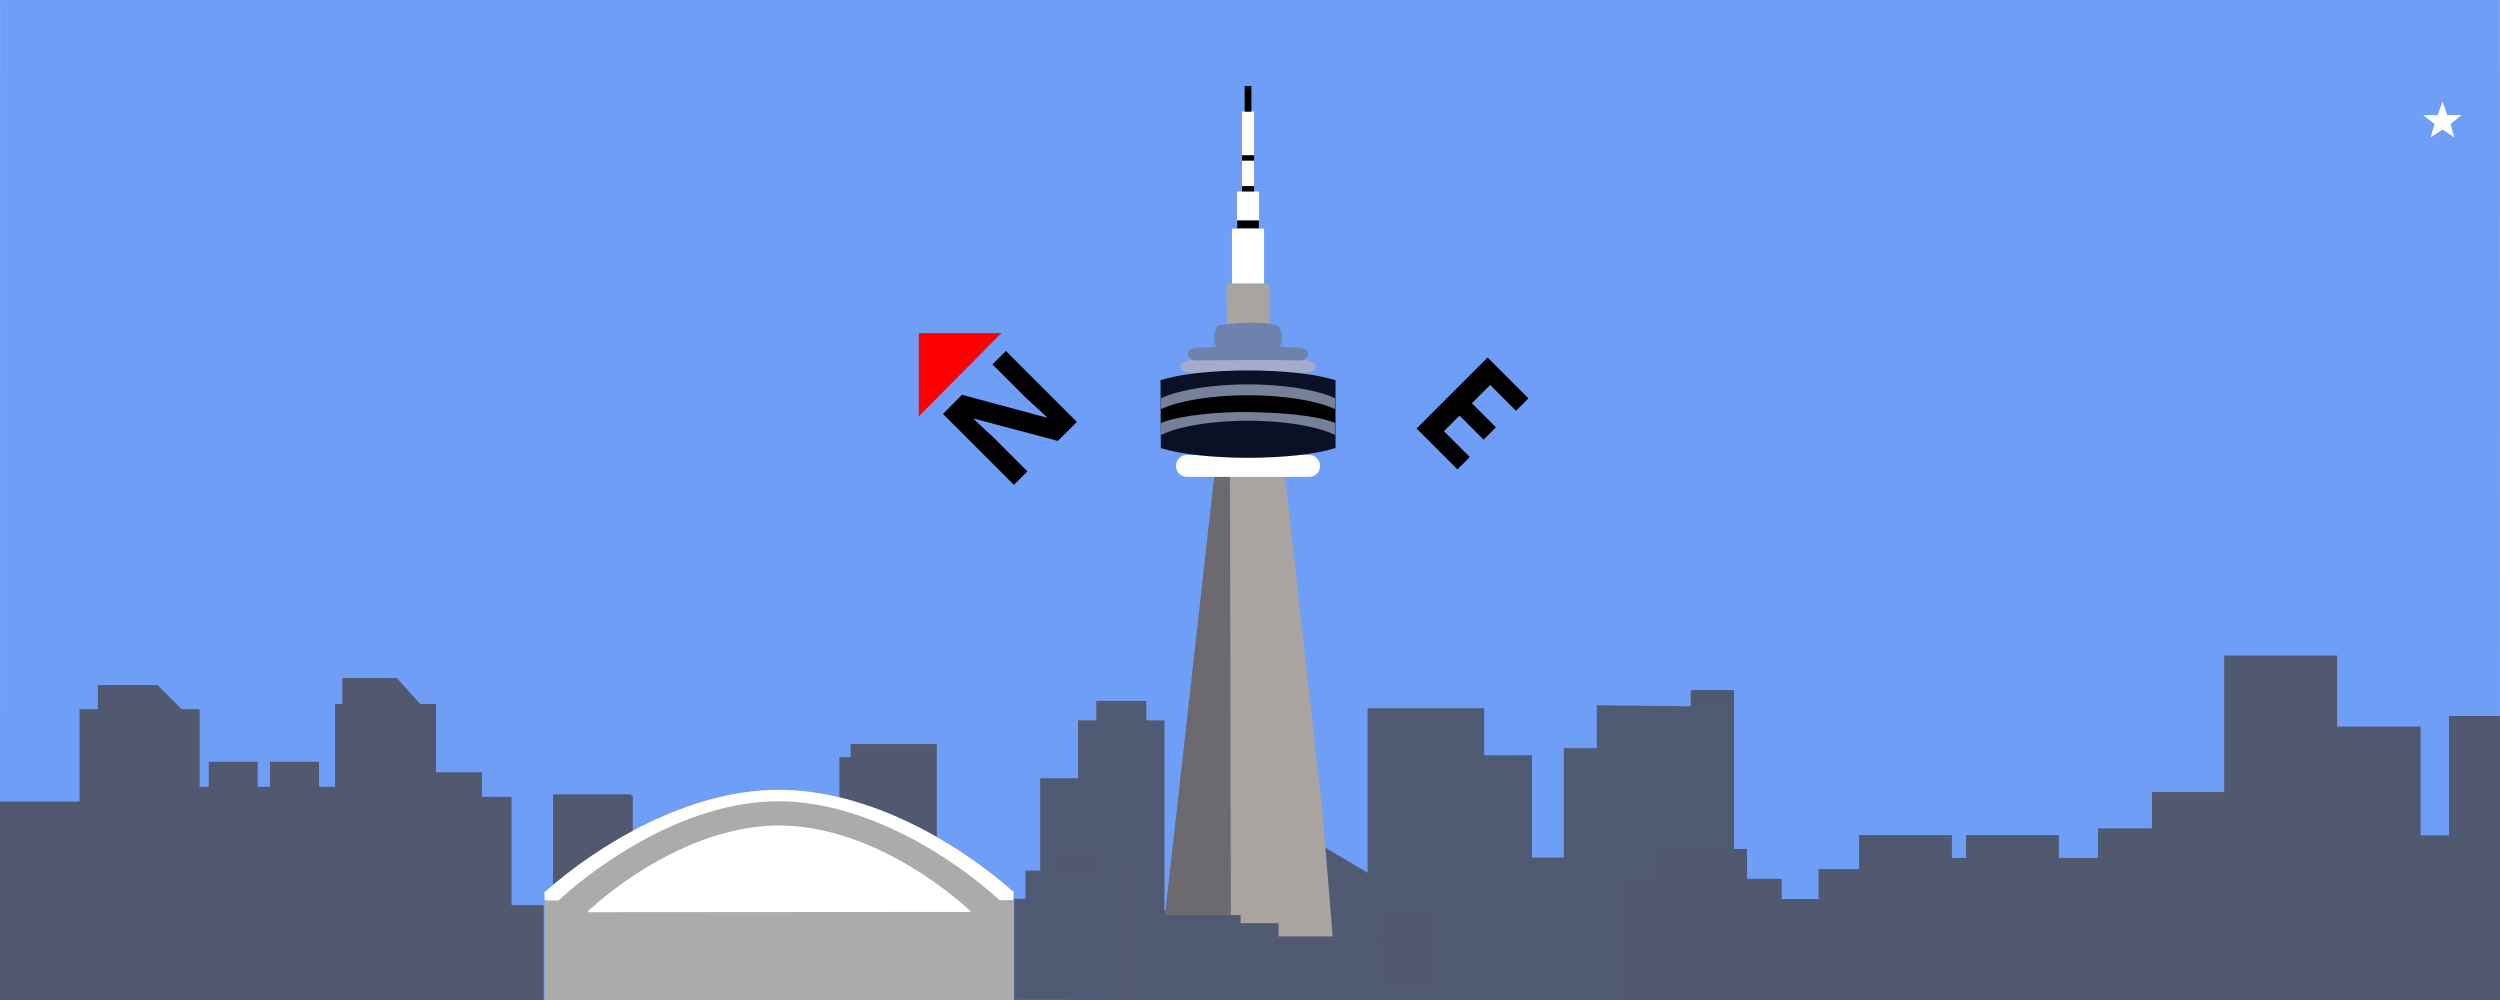
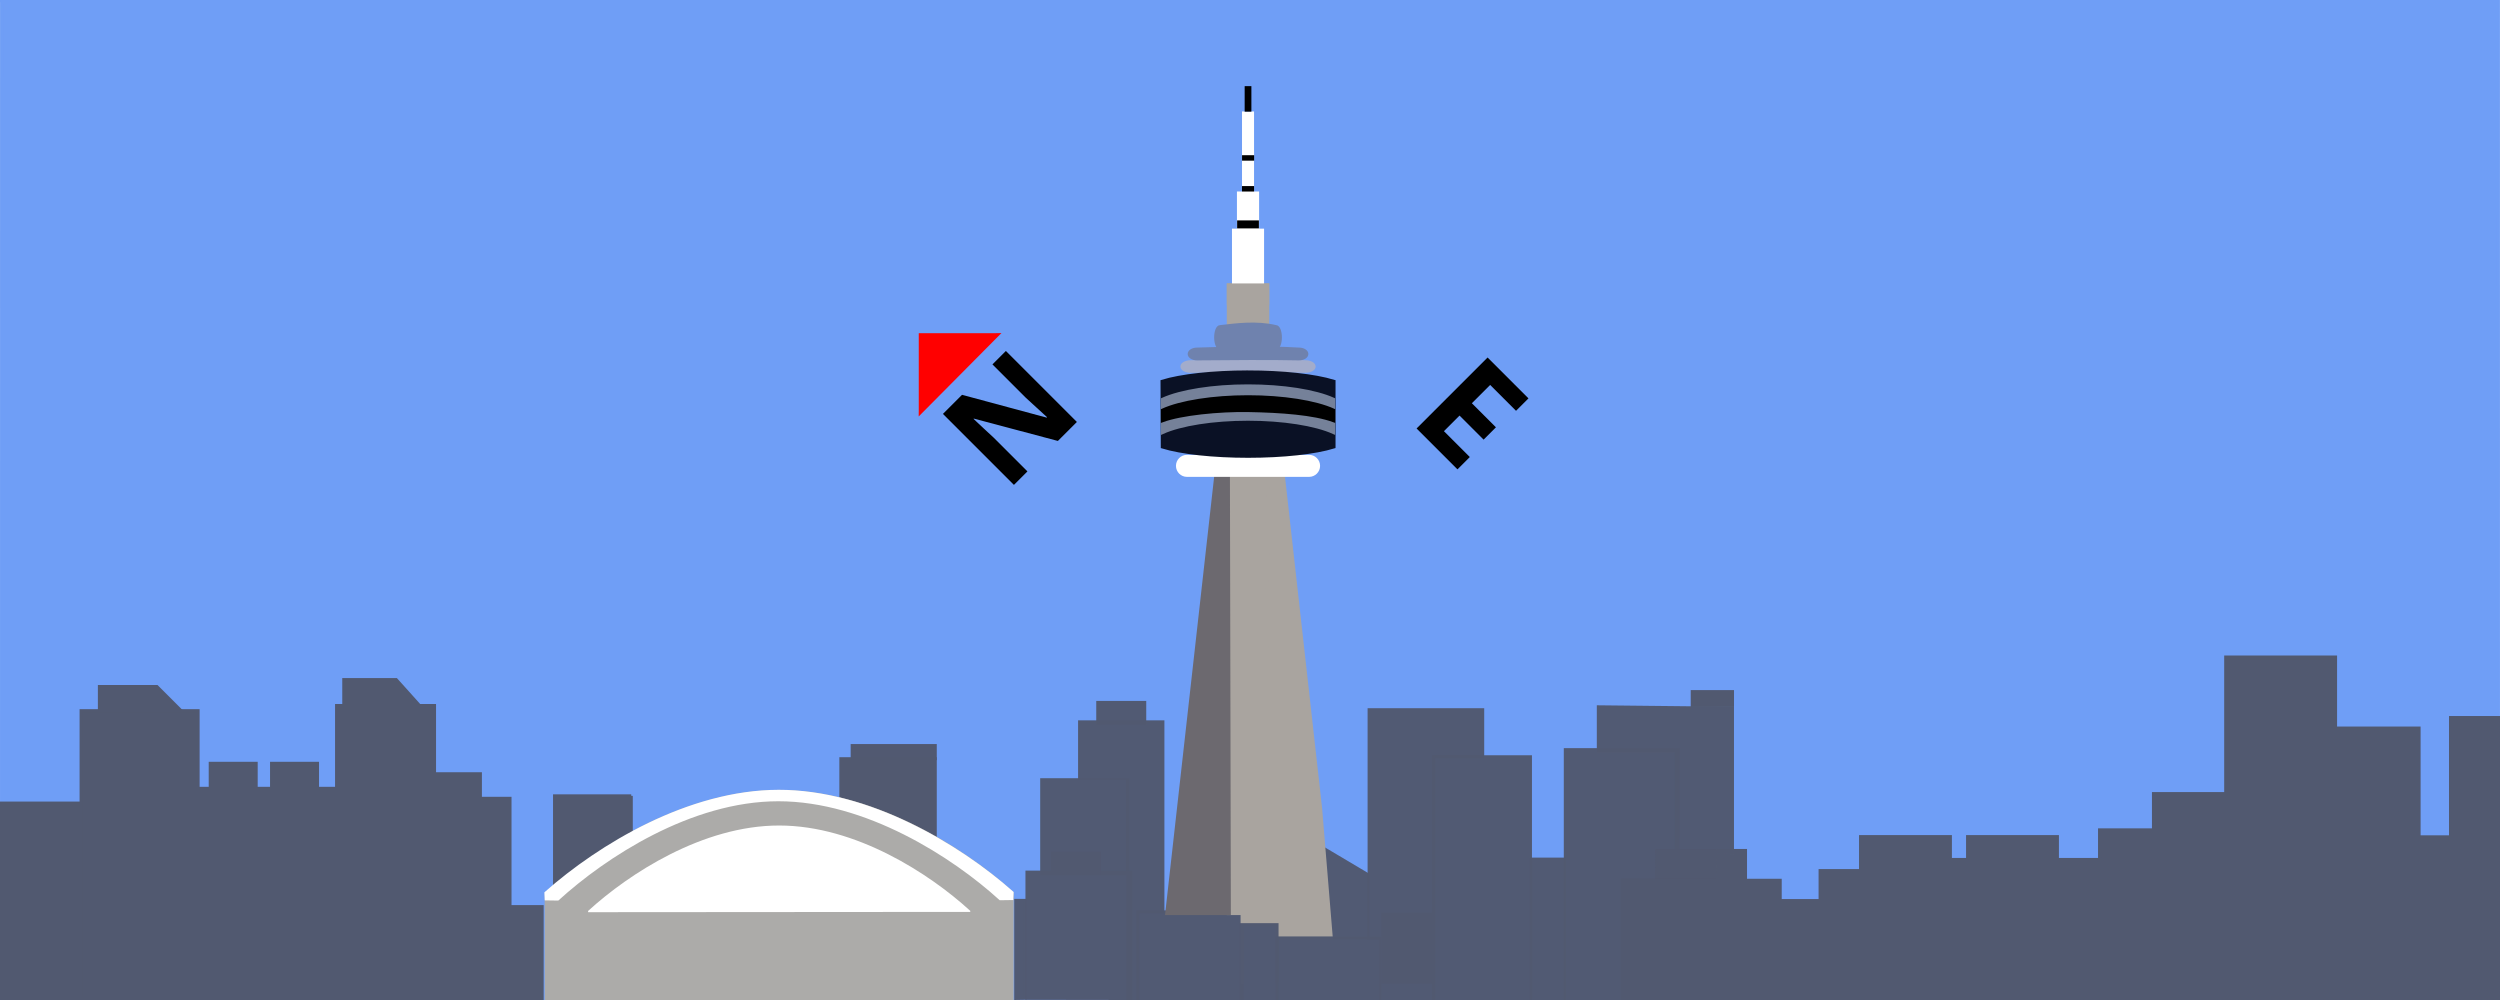
<svg xmlns="http://www.w3.org/2000/svg" id="svg3336" version="1.1" width="800" height="320" viewBox="0 0 800 320">
  <defs id="defs3340">
    </defs>
  <path style="opacity:1;fill:#6f9ef6;fill-opacity:1;fill-rule:evenodd;stroke:#6f9ef6;stroke-width:1.003;stroke-linecap:butt;stroke-linejoin:miter;stroke-miterlimit:4;stroke-dasharray:none;stroke-opacity:1" d="M 0.518,0.502 C 0.526,66.342 0.514,133.33 0.507,196.794 c -0.005,42.969 -0.006,84.345 -0.004,122.704 l 798.995,0 c 0,-96.41 -0.015,-215.934 -0.018,-318.997 l -798.964,0 z" id="path4381-9-3" />
  <rect style="opacity:1;fill:#515970;fill-opacity:1;stroke:#515970;stroke-width:1;stroke-linejoin:miter;stroke-miterlimit:4;stroke-dasharray:none;stroke-opacity:1" id="rect8103" width="25.5" height="62.5" x="0" y="257" />
  <rect style="opacity:1;fill:#515970;fill-opacity:1;stroke:#515970;stroke-width:1;stroke-linejoin:miter;stroke-miterlimit:4;stroke-dasharray:none;stroke-opacity:1" id="rect8103-5" width="37.413" height="92.067" x="25.966" y="227.433" />
  <rect style="opacity:1;fill:#515970;fill-opacity:1;stroke:#515970;stroke-width:1;stroke-linejoin:miter;stroke-miterlimit:4;stroke-dasharray:none;stroke-opacity:1" id="rect8103-5-1" width="43.566" height="67.221" x="63.467" y="252.279" />
  <rect style="opacity:1;fill:#515970;fill-opacity:1;stroke:#515970;stroke-width:1;stroke-linejoin:miter;stroke-miterlimit:4;stroke-dasharray:none;stroke-opacity:1" id="rect8103-5-1-0" width="31.314" height="93.719" x="107.718" y="225.781" />
  <rect style="opacity:1;fill:#515970;fill-opacity:1;stroke:#515970;stroke-width:1;stroke-linejoin:miter;stroke-miterlimit:4;stroke-dasharray:none;stroke-opacity:1" id="rect8103-5-1-0-3" width="23.871" height="64.025" x="139.315" y="255.475" />
  <rect style="opacity:1;fill:#515970;fill-opacity:1;stroke:#515970;stroke-width:1;stroke-linejoin:miter;stroke-miterlimit:4;stroke-dasharray:none;stroke-opacity:1" id="rect8103-5-1-0-3-3" width="14.677" height="7.831" x="67.286" y="244.272" />
  <rect style="opacity:1;fill:#515970;fill-opacity:1;stroke:#515970;stroke-width:1;stroke-linejoin:miter;stroke-miterlimit:4;stroke-dasharray:none;stroke-opacity:1" id="rect8103-5-1-0-3-3-1" width="14.677" height="7.831" x="86.912" y="244.272" />
  <path style="fill:#515970;fill-opacity:1;fill-rule:evenodd;stroke:#515970;stroke-width:1;stroke-linecap:butt;stroke-linejoin:miter;stroke-miterlimit:4;stroke-dasharray:none;stroke-opacity:1" d="m 31.82,227.311 0,-7.601 18.385,0 7.601,7.601 -25.986,0 z" id="path8210" />
  <path style="fill:#515970;fill-rule:evenodd;stroke:#515970;stroke-width:1;stroke-linecap:butt;stroke-linejoin:miter;stroke-miterlimit:4;stroke-dasharray:none;stroke-opacity:1;fill-opacity:1" d="m 110.02,225.186 0,-7.711 16.755,0 6.928,7.711 -23.683,0 z" id="path8210-6" />
  <rect style="opacity:1;fill:#515970;fill-opacity:1;stroke:#515970;stroke-width:1;stroke-linejoin:miter;stroke-miterlimit:4;stroke-dasharray:none;stroke-opacity:1" id="rect8103-5-1-0-3-3-1-0" width="14.677" height="7.831" x="139.033" y="247.614" />
  <rect style="opacity:1;fill:#515970;fill-opacity:1;stroke:#515970;stroke-width:1;stroke-linejoin:miter;stroke-miterlimit:4;stroke-dasharray:none;stroke-opacity:1" id="rect8103-5-1-0-3-8-6-1-1-2-0-8-7-0" width="50.007" height="37.798" x="519.645" y="281.702" />
  <rect style="opacity:1;fill:#515970;stroke:#515970;stroke-width:1;stroke-linejoin:miter;stroke-miterlimit:4;stroke-dasharray:none;stroke-opacity:1;fill-opacity:1" id="rect8103-5-1-0-3-8-6-1-1-2-0-8-7-4-1" width="27.974" height="9.294" x="530.573" y="272.169" />
  <rect style="opacity:1;fill:#515970;fill-opacity:1;stroke:#515970;stroke-width:1;stroke-linejoin:miter;stroke-miterlimit:4;stroke-dasharray:none;stroke-opacity:1" id="rect8103-5-1-0-3-8-6-1-1-2-0-8-7-0-7" width="12.574" height="31.302" x="569.563" y="288.198" />
  <rect style="opacity:1;fill:#515970;fill-opacity:1;stroke:#515970;stroke-width:1;stroke-linejoin:miter;stroke-miterlimit:4;stroke-dasharray:none;stroke-opacity:1" id="rect8103-5-1-0-3-8-6-1-1-2-0-8-7-0-7-2" width="24.466" height="40.897" x="582.444" y="278.603" />
  <path style="opacity:1;fill:#515970;fill-opacity:1;stroke:#515970;stroke-width:1;stroke-linejoin:miter;stroke-miterlimit:4;stroke-dasharray:none;stroke-opacity:1" d="m 595.391,267.727 0,10.877 11.52,0 0,40.896 17.199,0 0,-51.773 -28.719,0 z" id="rect8103-5-1-0-3-8-6-1-1-2-0-8-7-0-7-2-3" />
  <path style="opacity:1;fill:#515970;fill-opacity:1;stroke:#515970;stroke-width:1;stroke-linejoin:miter;stroke-miterlimit:4;stroke-dasharray:none;stroke-opacity:1" d="m 624.367,275.041 0,44.459 5.271,0 0,-44.459 -5.271,0 z m 33.99,0 0,44.459 30.725,0 0,-44.459 -30.725,0 z" id="rect8103-5-1-0-3-8-6-1-1-2-0-8-7-0-7-2-3-1" />
  <rect style="opacity:1;fill:#515970;fill-opacity:1;stroke:#515970;stroke-width:1;stroke-linejoin:miter;stroke-miterlimit:4;stroke-dasharray:none;stroke-opacity:1" id="rect8103-5-1-0-3-8-6-1-1-2-0-8-7-0-7-2-3-4" width="28.718" height="51.773" x="629.638" y="267.727" />
  <path style="opacity:1;fill:#515970;fill-opacity:1;stroke:#515970;stroke-width:1;stroke-linejoin:miter;stroke-miterlimit:4;stroke-dasharray:none;stroke-opacity:1" d="m 671.871,265.57 0,9.471 17.211,0 0,44.459 19.85,0 0,-53.93 -37.061,0 z" id="rect8103-5-1-0-3-8-6-1-1-2-0-8-7-0-7-2-3-2" />
  <path style="opacity:1;fill:#515970;fill-opacity:1;stroke:#515970;stroke-width:1;stroke-linejoin:miter;stroke-miterlimit:4;stroke-dasharray:none;stroke-opacity:1" d="m 689.121,253.963 0,11.607 19.811,0 0,53.93 23.762,0 0,-65.537 -43.572,0 z" id="rect8103-5-1-0-3-8-6-1-1-2-0-8-7-0-7-2-3-2-0" />
  <rect style="opacity:1;fill:#515970;fill-opacity:1;stroke:#515970;stroke-width:1;stroke-linejoin:miter;stroke-miterlimit:4;stroke-dasharray:none;stroke-opacity:1" id="rect8103-5-1-0-3-8-6-1-1-2-0-8-7-0-7-2-3-2-0-8" width="41.208" height="86.508" x="732.888" y="232.992" />
  <path style="opacity:1;fill:#515970;fill-opacity:1;stroke:#515970;stroke-width:1;stroke-linejoin:miter;stroke-miterlimit:4;stroke-dasharray:none;stroke-opacity:1" d="m 712.242,210.262 0,43.701 20.451,0 0,65.537 0.193,0 0,-86.508 14.479,0 0,-22.73 -35.123,0 z" id="rect8103-5-1-0-3-8-6-1-1-2-0-8-7-0-7-2-3-2-0-8-6" />
  <rect style="opacity:1;fill:#515970;fill-opacity:1;stroke:#515970;stroke-width:1;stroke-linejoin:miter;stroke-miterlimit:4;stroke-dasharray:none;stroke-opacity:1" id="rect8103-5-1-0-3-8-6-1-1-2-0-8-7-0-7-2-3-2-0-8-66" width="16.112" height="89.873" x="784.181" y="229.627" />
  <rect style="opacity:1;fill:#515970;fill-opacity:1;stroke:#515970;stroke-width:1;stroke-linejoin:miter;stroke-miterlimit:4;stroke-dasharray:none;stroke-opacity:1" id="rect8103-5-1-0-3-8-6-1-1-2-0-8-7-0-7-2-3-2-0-8-66-6" width="10.463" height="51.698" x="773.823" y="267.802" />
  <text xml:space="preserve" style="font-style:normal;font-variant:normal;font-weight:normal;font-stretch:normal;font-size:32.5px;line-height:125%;font-family:'Century Gothic';-inkscape-font-specification:'Century Gothic';letter-spacing:0px;word-spacing:0px;fill:#000000;fill-opacity:1;stroke:none;stroke-width:1;stroke-linecap:butt;stroke-linejoin:miter;stroke-opacity:1;stroke-miterlimit:4;stroke-dasharray:none" x="319.5" y="119.75" id="text9965">
    <tspan id="tspan9967" x="319.5" y="119.75" />
  </text>
  <text xml:space="preserve" style="font-style:normal;font-variant:normal;font-weight:normal;font-stretch:normal;font-size:32.5px;line-height:125%;font-family:'Century Gothic';-inkscape-font-specification:'Century Gothic';letter-spacing:0px;word-spacing:0px;fill:#000000;fill-opacity:1;stroke:none;stroke-width:1;stroke-linecap:butt;stroke-linejoin:miter;stroke-opacity:1;stroke-miterlimit:4;stroke-dasharray:none" x="326.5" y="114.5" id="text9969">
    <tspan id="tspan9971" x="326.5" y="114.5" />
  </text>
  <text xml:space="preserve" style="font-style:normal;font-variant:normal;font-weight:normal;font-stretch:normal;font-size:32.5px;line-height:125%;font-family:'Century Schoolbook';-inkscape-font-specification:'Century Schoolbook';letter-spacing:0px;word-spacing:0px;fill:#000000;fill-opacity:1;stroke:none;stroke-width:1;stroke-linecap:butt;stroke-linejoin:miter;stroke-opacity:1;stroke-miterlimit:4;stroke-dasharray:none" x="332.25" y="189.25" id="text9985">
    <tspan id="tspan9987" x="332.25" y="189.25" />
  </text>
  <rect style="opacity:1;fill:#515970;fill-opacity:1;fill-rule:nonzero;stroke:#515970;stroke-width:1;stroke-linecap:butt;stroke-linejoin:miter;stroke-miterlimit:4;stroke-dasharray:none;stroke-opacity:1" id="rect5615" width="10.036" height="29.37" x="163.437" y="290.13" ry="0" />
  <path id="rect8103-5-1-0-3-8-6" d="m 269.089,242.809 0,13.336 c 10.728,2.777 21.02,7.195 30.182,12.275 l 0,-25.611 -30.182,0 z" style="opacity:1;fill:#515970;fill-opacity:1;stroke:#515970;stroke-width:1;stroke-linejoin:miter;stroke-miterlimit:4;stroke-dasharray:none;stroke-opacity:1" />
  <rect y="238.597" x="272.71" height="4.158" width="26.56" id="rect8103-5-1-0-3-3-1-0-8-6" style="opacity:0.99;fill:#515970;fill-opacity:1;stroke:#515970;stroke-width:1;stroke-linejoin:miter;stroke-miterlimit:4;stroke-dasharray:none;stroke-opacity:1" />
  <path id="rect8103-5-1-0-3-8-6-1-8" d="m 333.36,249.526 0,30.066 27.529,0 0,-30.066 -27.529,0 z" style="opacity:0.98;fill:#515970;fill-opacity:1;stroke:#515970;stroke-width:1;stroke-linejoin:miter;stroke-miterlimit:4;stroke-dasharray:none;stroke-opacity:1" />
  <path id="rect8103-5-1-0-3-8-6-1-1-8" d="m 345.482,231.008 0,18.018 15.408,0 0,70.475 3.238,0 0,-27.687 7.984,0 0,-60.805 z" style="opacity:0.98;fill:#515970;fill-opacity:1;stroke:#515970;stroke-width:1;stroke-linejoin:miter;stroke-miterlimit:4;stroke-dasharray:none;stroke-opacity:1" />
  <path id="rect8103-5-1-0-3-8-6-1-3-6" d="m 328.642,279.091 0,40.358 33.174,0.051 0,-40.408 z" style="opacity:0.98;fill:#515970;fill-opacity:1;stroke:#515970;stroke-width:1;stroke-linejoin:miter;stroke-miterlimit:4;stroke-dasharray:none;stroke-opacity:1" />
  <rect y="224.795" x="351.297" height="6.565" width="15.001" id="rect8103-5-1-0-3-3-1-0-8-0-8" style="opacity:0.98;fill:#515970;fill-opacity:1;stroke:#515970;stroke-width:1;stroke-linejoin:miter;stroke-miterlimit:4;stroke-dasharray:none;stroke-opacity:1" />
  <rect y="272.967" x="336.802" height="6.565" width="15.001" id="rect8103-5-1-0-3-3-1-0-8-0-0-6" style="opacity:0.98;fill:#515970;fill-opacity:1;stroke:#515970;stroke-width:1;stroke-linejoin:miter;stroke-miterlimit:4;stroke-dasharray:none;stroke-opacity:1" />
  <path id="rect8103-5-1-0-3-8-6-1-3-9-14" d="m 364.129,291.813 0,27.687 33.357,0 0,-27.687 z" style="opacity:0.98;fill:#515970;fill-opacity:1;stroke:#515970;stroke-width:1;stroke-linejoin:miter;stroke-miterlimit:4;stroke-dasharray:none;stroke-opacity:1" />
  <path id="rect8103-5-1-0-3-8-6-1-3-9-4-9-7-7" d="m 442.486,292.58 0,21.746 16.295,0 0,-21.746 -16.295,0 z" style="opacity:0.98;fill:#515970;fill-opacity:1;stroke:#515970;stroke-width:1;stroke-linejoin:miter;stroke-miterlimit:4;stroke-dasharray:none;stroke-opacity:1" />
  <path id="path8210-6-0-7" d="m 425.911,300.117 11.817,0 0,-20.207 -14.067,-8.355 2.25,28.561 z" style="opacity:0.98;fill:#515970;fill-opacity:1;fill-rule:evenodd;stroke:#515970;stroke-width:1;stroke-linecap:butt;stroke-linejoin:miter;stroke-miterlimit:4;stroke-dasharray:none;stroke-opacity:1" />
  <path id="rect8103-5-1-0-3-8-6-1-1-2-9" d="m 438.131,227.127 0,73.029 3.781,0 0,19.871 16.83,0 0,-77.846 15.707,0 0,-15.055 z" style="opacity:0.98;fill:#515970;fill-opacity:1;stroke:#515970;stroke-width:1;stroke-linejoin:miter;stroke-miterlimit:4;stroke-dasharray:none;stroke-opacity:1" />
  <path id="rect8103-5-1-0-3-8-6-1-1-2-0-6" d="m 458.74,242.182 0,77.778 30.986,0 0,-77.778 z" style="opacity:0.98;fill:#515970;fill-opacity:1;stroke:#515970;stroke-width:1;stroke-linejoin:miter;stroke-miterlimit:4;stroke-dasharray:none;stroke-opacity:1" />
  <path id="rect8103-5-1-0-3-8-6-1-1-2-0-8-2" d="m 500.91,239.897 0,80.103 18.146,-2e-5 0,-38.33 c 9.702,-10e-4 19.993,4.1e-4 29.89,0.003 l -18.961,-0.092 0.033,-9.361 6.921,-3e-5 0.066,-32.323 z" style="opacity:0.98;fill:#515970;fill-opacity:1;stroke:#515970;stroke-width:1;stroke-linejoin:miter;stroke-miterlimit:4;stroke-dasharray:none;stroke-opacity:1" />
  <path id="rect8103-5-1-0-3-8-6-1-1-2-0-8-5-1" d="m 489.968,274.938 0,45.062 10.602,0.04 0,-45.102 z" style="opacity:0.98;fill:#515970;fill-opacity:1;stroke:#515970;stroke-width:1;stroke-linejoin:miter;stroke-miterlimit:4;stroke-dasharray:none;stroke-opacity:1" />
  <path id="rect8103-5-1-0-3-8-6-1-1-2-0-8-7-2" d="m 511.477,226.194 0,14.029 24.892,0 0,31.931 18.007,0.685 -0.002,-46.185 z" style="opacity:0.98;fill:#515970;fill-opacity:1;stroke:#515970;stroke-width:1;stroke-linejoin:miter;stroke-miterlimit:4;stroke-dasharray:none;stroke-opacity:1" />
  <path id="rect8103-5-1-0-3-8-6-1-1-2-0-8-7-4-9" d="m 541.53,221.333 0,4.387 12.851,0 0,-4.387 -12.851,0 z" style="opacity:1;fill:#515970;fill-opacity:1;stroke:#515970;stroke-width:1;stroke-linejoin:miter;stroke-miterlimit:4;stroke-dasharray:none;stroke-opacity:1" />
  <path style="opacity:1;fill:#acaba9;fill-opacity:1;stroke:#acaba9;stroke-width:1;stroke-linecap:butt;stroke-linejoin:miter;stroke-miterlimit:4;stroke-dasharray:none;stroke-opacity:1" d="m 323.874,319.946 0,-34.179 c -15.71,-14.288 -44.796,-32.498 -74.505,-32.506 -29.709,-0.008 -58.859,18.325 -74.569,32.613 l 0,34.181 z" id="path8771-2" />
  <path id="rect9028-7" d="m 393.066,91.197 0,20.92 c 4.08,-0.086 8.302,-0.137 12.605,-0.08 l 0,-20.84 -12.605,0 z m 6.746,24.164 c -2.221,0.008 -4.493,0.032 -6.746,0.049 l 0,0.104 c 4.101,-0.071 8.305,-0.114 12.605,-0.074 l 0,-0.072 c -1.938,-0.006 -3.872,-0.013 -5.859,-0.006 z m 0.055,3.324 c -2.239,0.007 -4.531,0.027 -6.801,0.041 l 0,0.443 c 2.046,-0.08 4.13,-0.134 6.258,-0.135 2.159,4e-5 4.273,0.055 6.348,0.137 l 0,-0.48 c -1.926,-0.004 -3.836,-0.012 -5.805,-0.006 z m -6.801,27.176 0,0.24 c 4.151,0.016 8.449,0.03 12.605,0.021 l 0,-0.26 c -2.047,0.08 -4.131,0.134 -6.26,0.135 -2.158,-7e-5 -4.271,-0.055 -6.346,-0.137 z m 0,6.238 0,140.213 4.42,0 0,21.932 0.141,0 0,-18.225 8.045,0 0,-143.92 c -4.113,0.001 -8.413,-0.003 -12.605,0 z" style="opacity:1;fill:#a9a49f;fill-opacity:1;stroke:#a9a49f;stroke-width:1;stroke-linecap:butt;stroke-linejoin:miter;stroke-miterlimit:4;stroke-dasharray:none;stroke-opacity:1" />
  <path id="path9039-7" d="m 405.644,152.055 -0.307,143.965 3.375,0 0,17.898 0.086,0 0,-13.762 17.201,0 -3.43,-41.553 -11.926,-106.549 -5,0 z" style="fill:#a9a49f;fill-opacity:1;fill-rule:evenodd;stroke:#a9a49f;stroke-width:1;stroke-linecap:butt;stroke-linejoin:miter;stroke-miterlimit:4;stroke-dasharray:none;stroke-opacity:1" />
  <path id="path9039-8-4" d="m 389.077,152.148 -15.711,140.165 20.008,0 -0.297,-140.258 z" style="fill:#6c696f;fill-opacity:1;fill-rule:evenodd;stroke:#6c696f;stroke-width:1;stroke-linecap:butt;stroke-linejoin:miter;stroke-miterlimit:4;stroke-dasharray:none;stroke-opacity:1" />
  <path id="path9073-1" d="m 379.835,146.046 c -1.672,7e-5 -3.027,1.355 -3.027,3.027 7e-5,1.672 1.355,3.027 3.027,3.027 13.846,0.011 25.981,-0.028 39.066,0 1.672,-7e-5 3.027,-1.355 3.027,-3.027 -8e-5,-1.672 -1.355,-3.027 -3.027,-3.027 -14.039,0.146 -25.053,0.077 -39.066,0 z" style="opacity:1;fill:#ffffff;fill-opacity:1;stroke:#ffffff;stroke-width:1;stroke-linecap:butt;stroke-linejoin:miter;stroke-miterlimit:4;stroke-dasharray:none;stroke-opacity:1" />
  <path id="path9073-3-2" d="m 381.063,115.775 c -1.567,4e-5 -2.837,0.677 -2.837,1.513 9e-5,0.835 1.27,1.513 2.837,1.513 12.512,-0.077 25.425,-0.228 36.611,0 1.567,-3e-5 2.837,-0.677 2.837,-1.513 -7e-5,-0.835 -1.27,-1.513 -2.837,-1.513 -12.619,-0.648 -25.817,-0.278 -36.611,0 z" style="opacity:1;fill:#a3accb;fill-opacity:1;stroke:#a3accb;stroke-width:1;stroke-linecap:butt;stroke-linejoin:miter;stroke-miterlimit:4;stroke-dasharray:none;stroke-opacity:1" />
  <path id="rect9094-4-6-7-2" d="m 399.322,119.036 c -11.12,0.003 -21.468,1.131 -27.458,2.992 0.01,6.788 0.091,14.185 0.087,20.262 l 0.004,0 0,0.728 c 6.004,1.857 16.348,2.979 27.456,2.98 11.12,-0.003 21.468,-1.131 27.458,-2.992 l 0,-0.716 0.004,0 0,-20.159 -0.092,0 0,-0.116 c -6.004,-1.857 -16.349,-2.98 -27.458,-2.98 z" style="opacity:1;fill:#0a1125;fill-opacity:1;stroke:#0a1125;stroke-width:1;stroke-linecap:butt;stroke-linejoin:miter;stroke-miterlimit:4;stroke-dasharray:none;stroke-opacity:1" />
  <path d="m 399.367,126.974 a 32.232,9.036 0 0 0 -27.378,4.289 l 0,3.359 0,3.711 0,0.09 a 32.232,9.036 0 0 1 27.378,-4.289 32.232,9.036 0 0 1 27.38,4.279 l 0,-0.09 0,-3.711 0,-3.359 a 32.232,9.036 0 0 0 -27.38,-4.279 z m 0,-3.477 a 32.232,9.036 0 0 0 -27.378,4.289 l 0,3.359 0,3.711 0,0.09 a 32.232,9.036 0 0 1 27.378,-4.289 32.232,9.036 0 0 1 27.38,4.279 l 0,-0.09 0,-3.711 0,-3.359 a 32.232,9.036 0 0 0 -27.38,-4.279 z" style="opacity:1;fill:#758199;fill-opacity:1;stroke:#758199;stroke-width:1;stroke-linecap:butt;stroke-linejoin:miter;stroke-miterlimit:4;stroke-dasharray:none;stroke-opacity:1" id="path9111-5-2-1-5-4-0-7" />
  <path d="m 399.367,126.974 c -11.159,0.005 -21.515,1.627 -27.378,4.289 l 0,3.359 c 5.866,-2.181 18.039,-3.43 27.575,-3.258 10.388,0.187 20.865,0.947 27.182,3.248 l 0,-3.359 c -5.871,-2.658 -16.227,-4.276 -27.38,-4.279 z" style="opacity:1;fill:#000000;fill-opacity:1;stroke:#000000;stroke-width:1;stroke-linecap:butt;stroke-linejoin:miter;stroke-miterlimit:4;stroke-dasharray:none;stroke-opacity:1" id="path9111-5-2-1-5-4-0-86" />
  <rect y="73.668" x="394.733" height="17.755" width="9.27" id="rect9576-1" style="opacity:1;fill:#ffffff;fill-opacity:1;stroke:#ffffff;stroke-width:1;stroke-linecap:butt;stroke-linejoin:miter;stroke-miterlimit:4;stroke-dasharray:none;stroke-opacity:1" />
  <rect y="91.197" x="393.081" height="5.856" width="12.573" id="rect9576-4-7" style="opacity:1;fill:#a9a49f;fill-opacity:1;stroke:#a9a49f;stroke-width:1;stroke-linecap:butt;stroke-linejoin:miter;stroke-miterlimit:4;stroke-dasharray:none;stroke-opacity:1" />
  <rect y="61.776" x="396.321" height="12.282" width="6.095" id="rect9576-6-7" style="opacity:1;fill:#ffffff;fill-opacity:1;stroke:#ffffff;stroke-width:1;stroke-linecap:butt;stroke-linejoin:miter;stroke-miterlimit:4;stroke-dasharray:none;stroke-opacity:1" />
  <rect y="48.938" x="397.944" height="12.924" width="2.848" id="rect9576-6-1-3" style="opacity:1;fill:#ffffff;fill-opacity:1;stroke:#ffffff;stroke-width:1;stroke-linecap:butt;stroke-linejoin:miter;stroke-miterlimit:4;stroke-dasharray:none;stroke-opacity:1" />
  <rect y="36.165" x="397.944" height="12.925" width="2.848" id="rect9576-6-1-8-8" style="opacity:1;fill:#ffffff;fill-opacity:1;stroke:#ffffff;stroke-width:1;stroke-linecap:butt;stroke-linejoin:miter;stroke-miterlimit:4;stroke-dasharray:none;stroke-opacity:1" />
  <rect y="28.065" x="398.791" height="7.165" width="1.154" id="rect9576-6-1-8-0-3" style="opacity:1;fill:#000000;fill-opacity:1;stroke:#000000;stroke-width:1;stroke-linecap:butt;stroke-linejoin:miter;stroke-miterlimit:4;stroke-dasharray:none;stroke-opacity:1" />
  <path id="path9073-3-1-5" d="m 383.08,111.724 c -1.394,4e-5 -2.524,0.695 -2.524,1.552 9e-5,0.857 1.13,1.552 2.524,1.552 11.133,-0.079 22.622,-0.234 32.575,0 1.394,-3e-5 2.524,-0.695 2.524,-1.552 -7e-5,-0.857 -1.13,-1.552 -2.524,-1.552 -11.228,-0.665 -22.971,-0.285 -32.575,0 z" style="opacity:1;fill:#6f82ae;fill-opacity:1;stroke:#6f82ae;stroke-width:1;stroke-linecap:butt;stroke-linejoin:miter;stroke-miterlimit:4;stroke-dasharray:none;stroke-opacity:1" />
  <path id="rect9684" d="m 294.502,107.116 0,24.115 -0.01,0.812 24.752,-24.939 -0.625,0.012 z" style="opacity:1;fill:#ff0000;stroke:#ff0000;stroke-width:1;stroke-linecap:butt;stroke-linejoin:miter;stroke-miterlimit:4;stroke-dasharray:none;stroke-opacity:1" />
  <text transform="matrix(-0.7071068,0.7071068,-0.7071068,-0.7071068,0,0)" id="text9973" y="-307.019" x="-152.24" style="font-style:normal;font-variant:normal;font-weight:bold;font-stretch:normal;font-size:45px;line-height:125%;font-family:'Microsoft YaHei';-inkscape-font-specification:'Microsoft YaHei Bold';letter-spacing:0px;word-spacing:0px;fill:#000000;fill-opacity:1;stroke:none;stroke-width:1;stroke-linecap:butt;stroke-linejoin:miter;stroke-opacity:1;stroke-miterlimit:4;stroke-dasharray:none" xml:space="preserve">
    <tspan y="-307.019" x="-152.24" id="tspan9975">N</tspan>
  </text>
  <path id="path5603" d="m 278.333,112.144 0,-11.542 11.467,0 11.467,0 -1.897,1.909 c -1.043,1.05 -3.39,3.414 -5.216,5.253 -1.825,1.839 -4.664,4.7 -6.309,6.356 -1.644,1.657 -4.457,4.487 -6.251,6.289 l -3.261,3.276 0,-11.542 z" style="opacity:1;fill:none;fill-opacity:1;fill-rule:nonzero;stroke:none;stroke-width:1;stroke-linecap:butt;stroke-linejoin:miter;stroke-miterlimit:4;stroke-dasharray:none;stroke-opacity:1" />
  <path id="rect5615-4-3" d="m 325.054,288.142 0,31.349 2.899,-0.051 0,-31.298 z" style="opacity:0.98;fill:#515970;fill-opacity:1;fill-rule:nonzero;stroke:#515970;stroke-width:1;stroke-linecap:butt;stroke-linejoin:miter;stroke-miterlimit:4;stroke-dasharray:none;stroke-opacity:1" />
  <text transform="matrix(0.7071068,0.7071068,0.7071068,-0.7071068,0,0)" id="text9973-7" y="255.708" x="413.447" style="font-style:normal;font-variant:normal;font-weight:bold;font-stretch:normal;font-size:45px;line-height:125%;font-family:'Microsoft YaHei';-inkscape-font-specification:'Microsoft YaHei Bold';letter-spacing:0px;word-spacing:0px;fill:#000000;fill-opacity:1;stroke:none;stroke-width:1;stroke-linecap:butt;stroke-linejoin:miter;stroke-opacity:1;stroke-miterlimit:4;stroke-dasharray:none" xml:space="preserve">
    <tspan y="255.708" x="413.447" id="tspan9975-4">E</tspan>
  </text>
  <path id="rect8103-5-1-0-3-8-6-1-1-2-0-8-7-4-1-1" d="m 530.122,272.229 -0.033,9.408 18.725,0.132 0.099,-9.539 z" style="opacity:0.98;fill:#515970;fill-opacity:1;stroke:#515970;stroke-width:1;stroke-linejoin:miter;stroke-miterlimit:4;stroke-dasharray:none;stroke-opacity:1" />
  <path id="rect8103-5-1-0-3-8-6-1-1-2-0-8-7-4-1-2" d="m 519.11,281.686 0,38.354 29.771,0 0,-38.354 z" style="opacity:0.98;fill:#515970;fill-opacity:1;stroke:#515970;stroke-width:1;stroke-linejoin:miter;stroke-miterlimit:4;stroke-dasharray:none;stroke-opacity:1" />
  <path id="rect8103-5-1-0-3-8-6-8" d="m 201.994,254.679 0,15.469 c -8.718,3.221 -17.082,8.346 -24.527,14.239 l 0,-29.707 24.527,0 z" style="opacity:1;fill:#515970;fill-opacity:1;stroke:#515970;stroke-width:1;stroke-linejoin:miter;stroke-miterlimit:4;stroke-dasharray:none;stroke-opacity:1" />
  <path style="opacity:1;fill:#ffffff;fill-opacity:1;stroke:#ffffff;stroke-width:1;stroke-linecap:butt;stroke-linejoin:miter;stroke-miterlimit:4;stroke-dasharray:none;stroke-opacity:1" d="m 174.715,285.759 0.078,1.865 3.677,0.055 c 15.006,-13.665 42.519,-31.777 70.614,-31.776 28.095,0.001 56.005,18.003 71.011,31.669 l 3.678,-0.055 0.078,-1.867 c -17.17,-15.192 -46.048,-32.455 -74.71,-32.412 -28.663,0.043 -57.256,17.329 -74.426,32.521 z" id="path5268" />
  <path id="rect8103-5-1-0-3-8-6-1-3-9-6" d="m 408.672,300.157 0,19.878 32.82,0 0,-19.878 z" style="opacity:0.98;fill:#515970;fill-opacity:1;stroke:#515970;stroke-width:1;stroke-linejoin:miter;stroke-miterlimit:4;stroke-dasharray:none;stroke-opacity:1" />
  <path id="rect8103-5-1-0-3-8-6-1-3-9-6-1" d="m 397.187,295.908 0,24.057 11.448,0 0,-24.057 z" style="opacity:0.98;fill:#515970;fill-opacity:1;stroke:#515970;stroke-width:1;stroke-linejoin:miter;stroke-miterlimit:4;stroke-dasharray:none;stroke-opacity:1" />
  <rect transform="matrix(0,1,-1,0,0,0)" y="-400.823" x="50.163" height="2.869" width="0.747" id="rect9576-6-1-8-0-9" style="opacity:1;fill:#000000;fill-opacity:1;stroke:#000000;stroke-width:1;stroke-linecap:butt;stroke-linejoin:miter;stroke-miterlimit:4;stroke-dasharray:none;stroke-opacity:1" />
  <rect transform="matrix(0,1,-1,0,0,0)" y="-400.803" x="60.046" height="2.869" width="0.747" id="rect9576-6-1-8-0-9-3" style="opacity:1;fill:#000000;fill-opacity:1;stroke:#000000;stroke-width:1;stroke-linecap:butt;stroke-linejoin:miter;stroke-miterlimit:4;stroke-dasharray:none;stroke-opacity:1" />
  <rect transform="matrix(0,1,-1,0,0,0)" y="-402.348" x="71.024" height="5.967" width="1.554" id="rect9576-6-1-8-0-9-9" style="opacity:1;fill:#000000;fill-opacity:1;stroke:#000000;stroke-width:1;stroke-linecap:butt;stroke-linejoin:miter;stroke-miterlimit:4;stroke-dasharray:none;stroke-opacity:1" />
  <path id="path9073-3-1-0" d="m 390.415,104.54 c -0.766,1e-4 -1.387,1.531 -1.388,3.418 6e-5,1.888 0.621,3.418 1.388,3.418 6.12,-0.173 12.435,-0.515 17.906,0 0.766,-5e-5 1.387,-1.53 1.388,-3.418 -4e-5,-1.888 -0.621,-3.418 -1.388,-3.418 -6.172,-1.464 -12.626,-0.628 -17.906,0 z" style="opacity:1;fill:#6f82ae;fill-opacity:1;stroke:#6f82ae;stroke-width:1;stroke-linecap:butt;stroke-linejoin:miter;stroke-miterlimit:4;stroke-dasharray:none;stroke-opacity:1" />
  <path style="opacity:1;fill:#ffffff;fill-opacity:1;stroke:#ffffff;stroke-width:1;stroke-linecap:butt;stroke-linejoin:miter;stroke-miterlimit:4;stroke-dasharray:none;stroke-opacity:1" d="m 309.984,320 3.8e-4,-28.303 c -12.813,-11.674 -36.249,-26.998 -60.596,-27.032 -24.347,-0.035 -47.884,15.389 -60.696,27.063 L 188.691,320 Z" id="path8771-2-7" />
  <path style="opacity:1;fill:#acaba9;fill-opacity:1;stroke:#acaba9;stroke-width:1;stroke-linejoin:miter;stroke-miterlimit:4;stroke-dasharray:none;stroke-opacity:1" d="m 176.215,292.41 0,27.634 146.257,-0.088 0,-27.657 z" id="rect8103-5-1-0-3-8-6-1-3-9-1" />
-   <path id="path10225-61-8-5" d="m 781.595,33.992 1.179,3.341 3.537,0 -2.751,2.162 0.983,3.341 -2.948,-1.965 -2.948,1.965 0.983,-3.341 -2.751,-2.162 3.537,0 z" style="fill:#ffffff;fill-opacity:1;stroke:#ffffff;stroke-width:1;stroke-miterlimit:4;stroke-dasharray:none;stroke-opacity:1" />
</svg>
